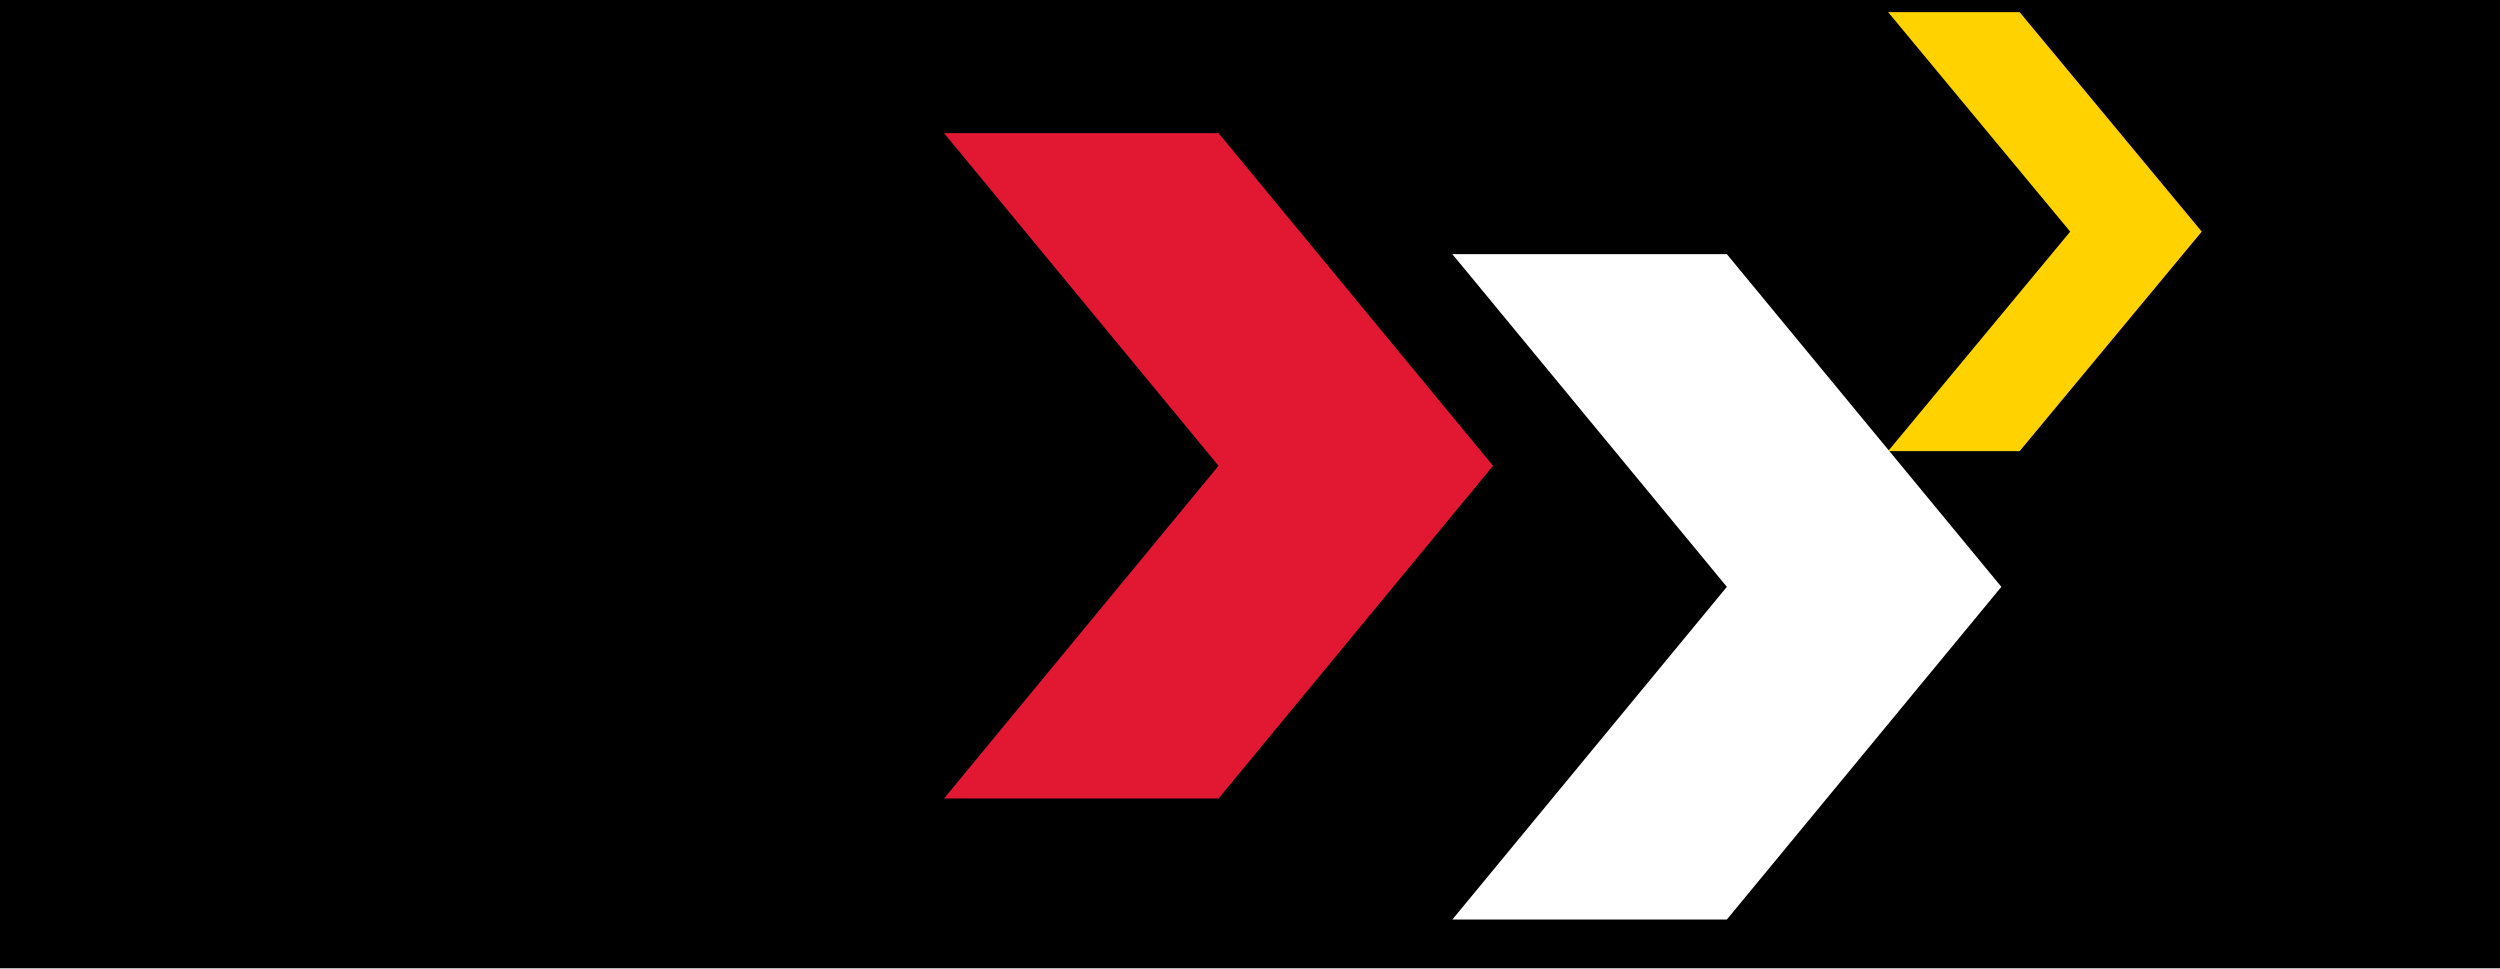
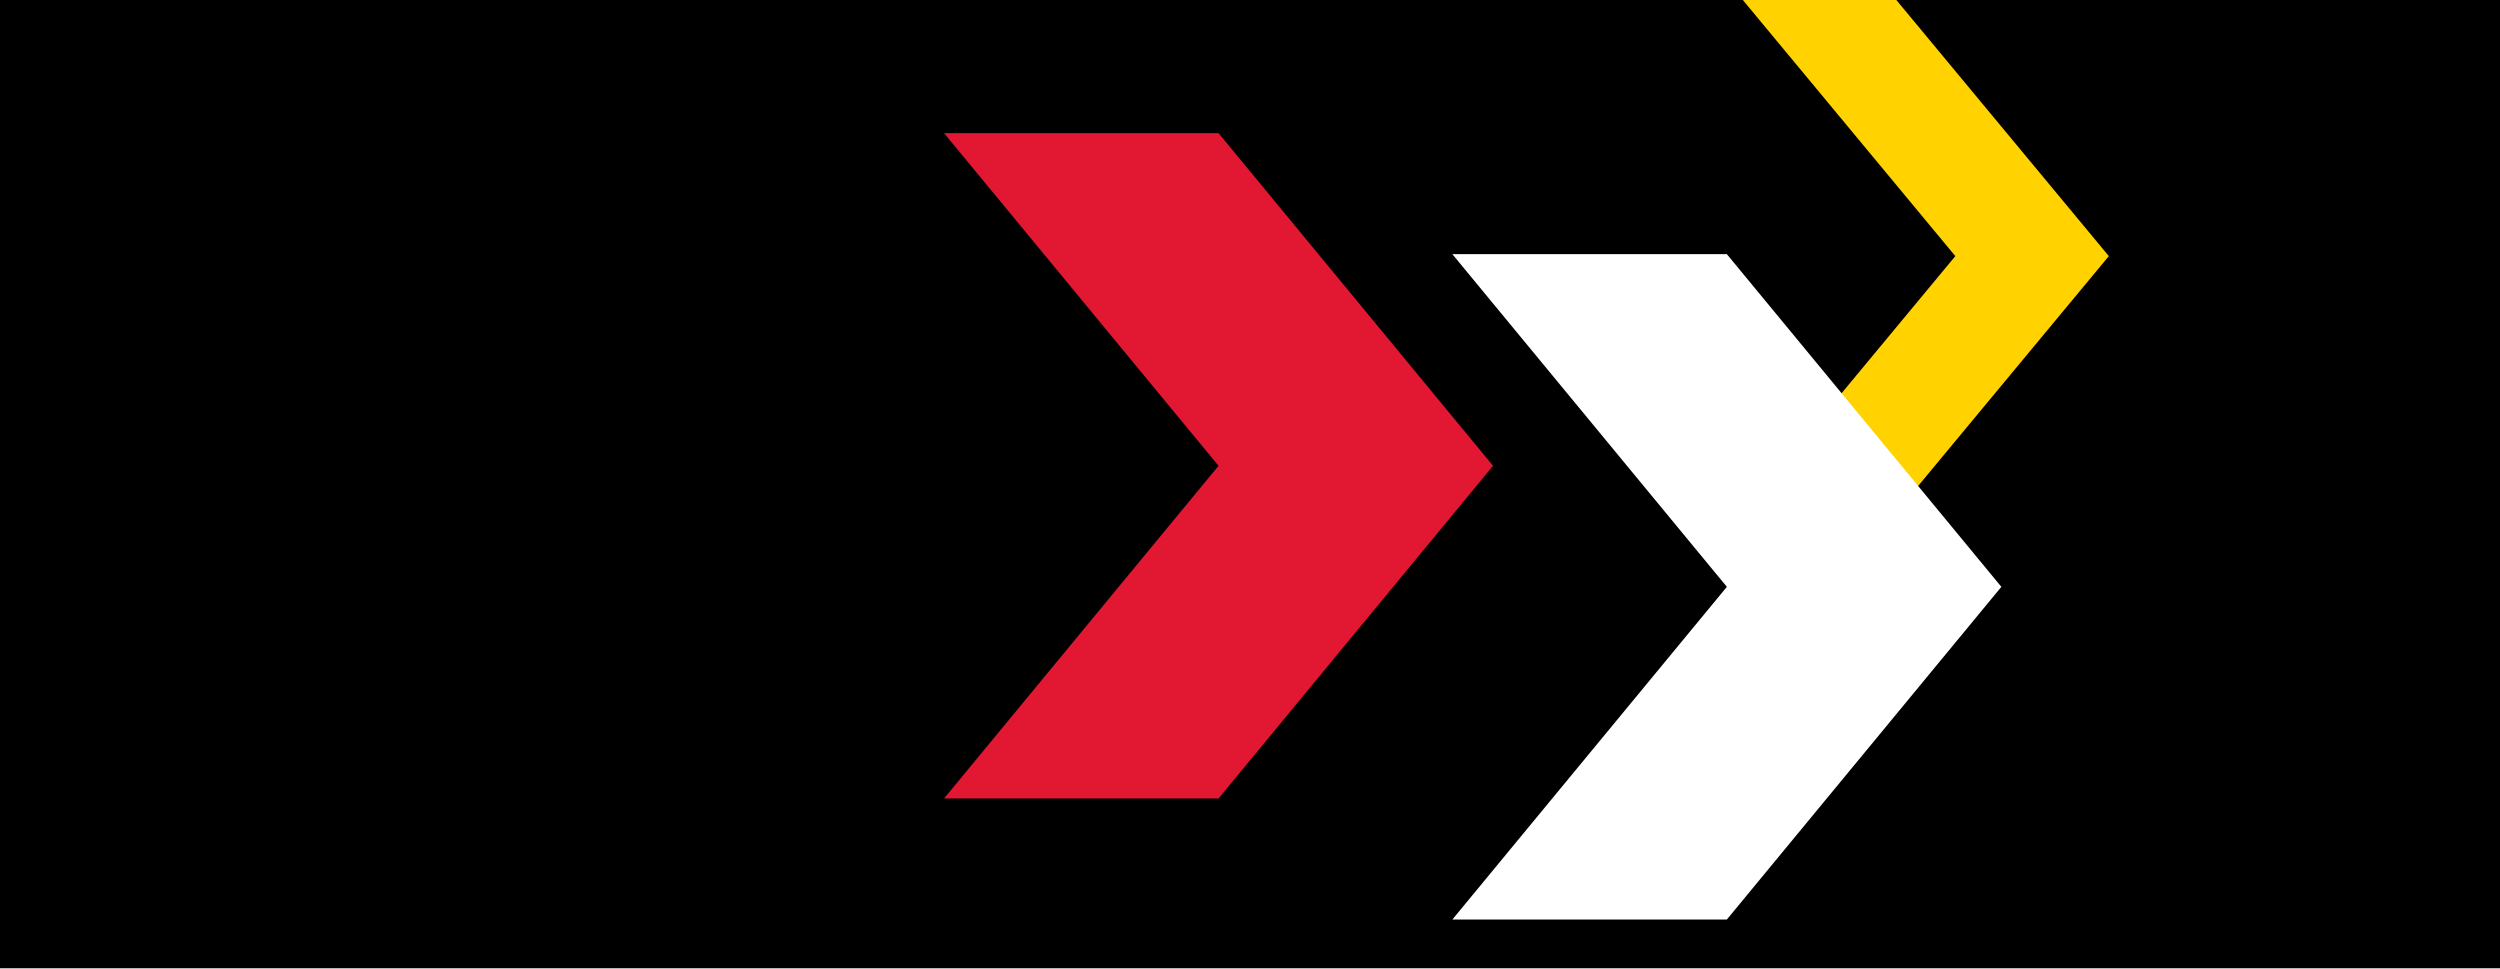
<svg xmlns="http://www.w3.org/2000/svg" viewBox="0 0 1032.8 400" role="img" aria-labelledby="title description">
  <rect width="1032.8" height="400" fill="#000000" />
-   <g fill="#ffd200" transform="translate(780 5) scale(.9)">
+   <g fill="#ffd200" transform="translate(720 0) scale(1.05)">
    <path d="M60.397 0H0L83.603 100.765L0 201.529H60.397L144 100.765L60.397 0Z" />
  </g>
  <g fill="#e21833" transform="translate(390 55) scale(.9)">
    <path d="M126 0H0L126 152.706L0 305.411H126L252 152.706L126 0Z" />
  </g>
  <g fill="#ffffff" transform="translate(600 105) scale(.9)">
    <path d="M126 0H0L126 152.706L0 305.411H126L252 152.706L126 0Z" />
  </g>
</svg>
